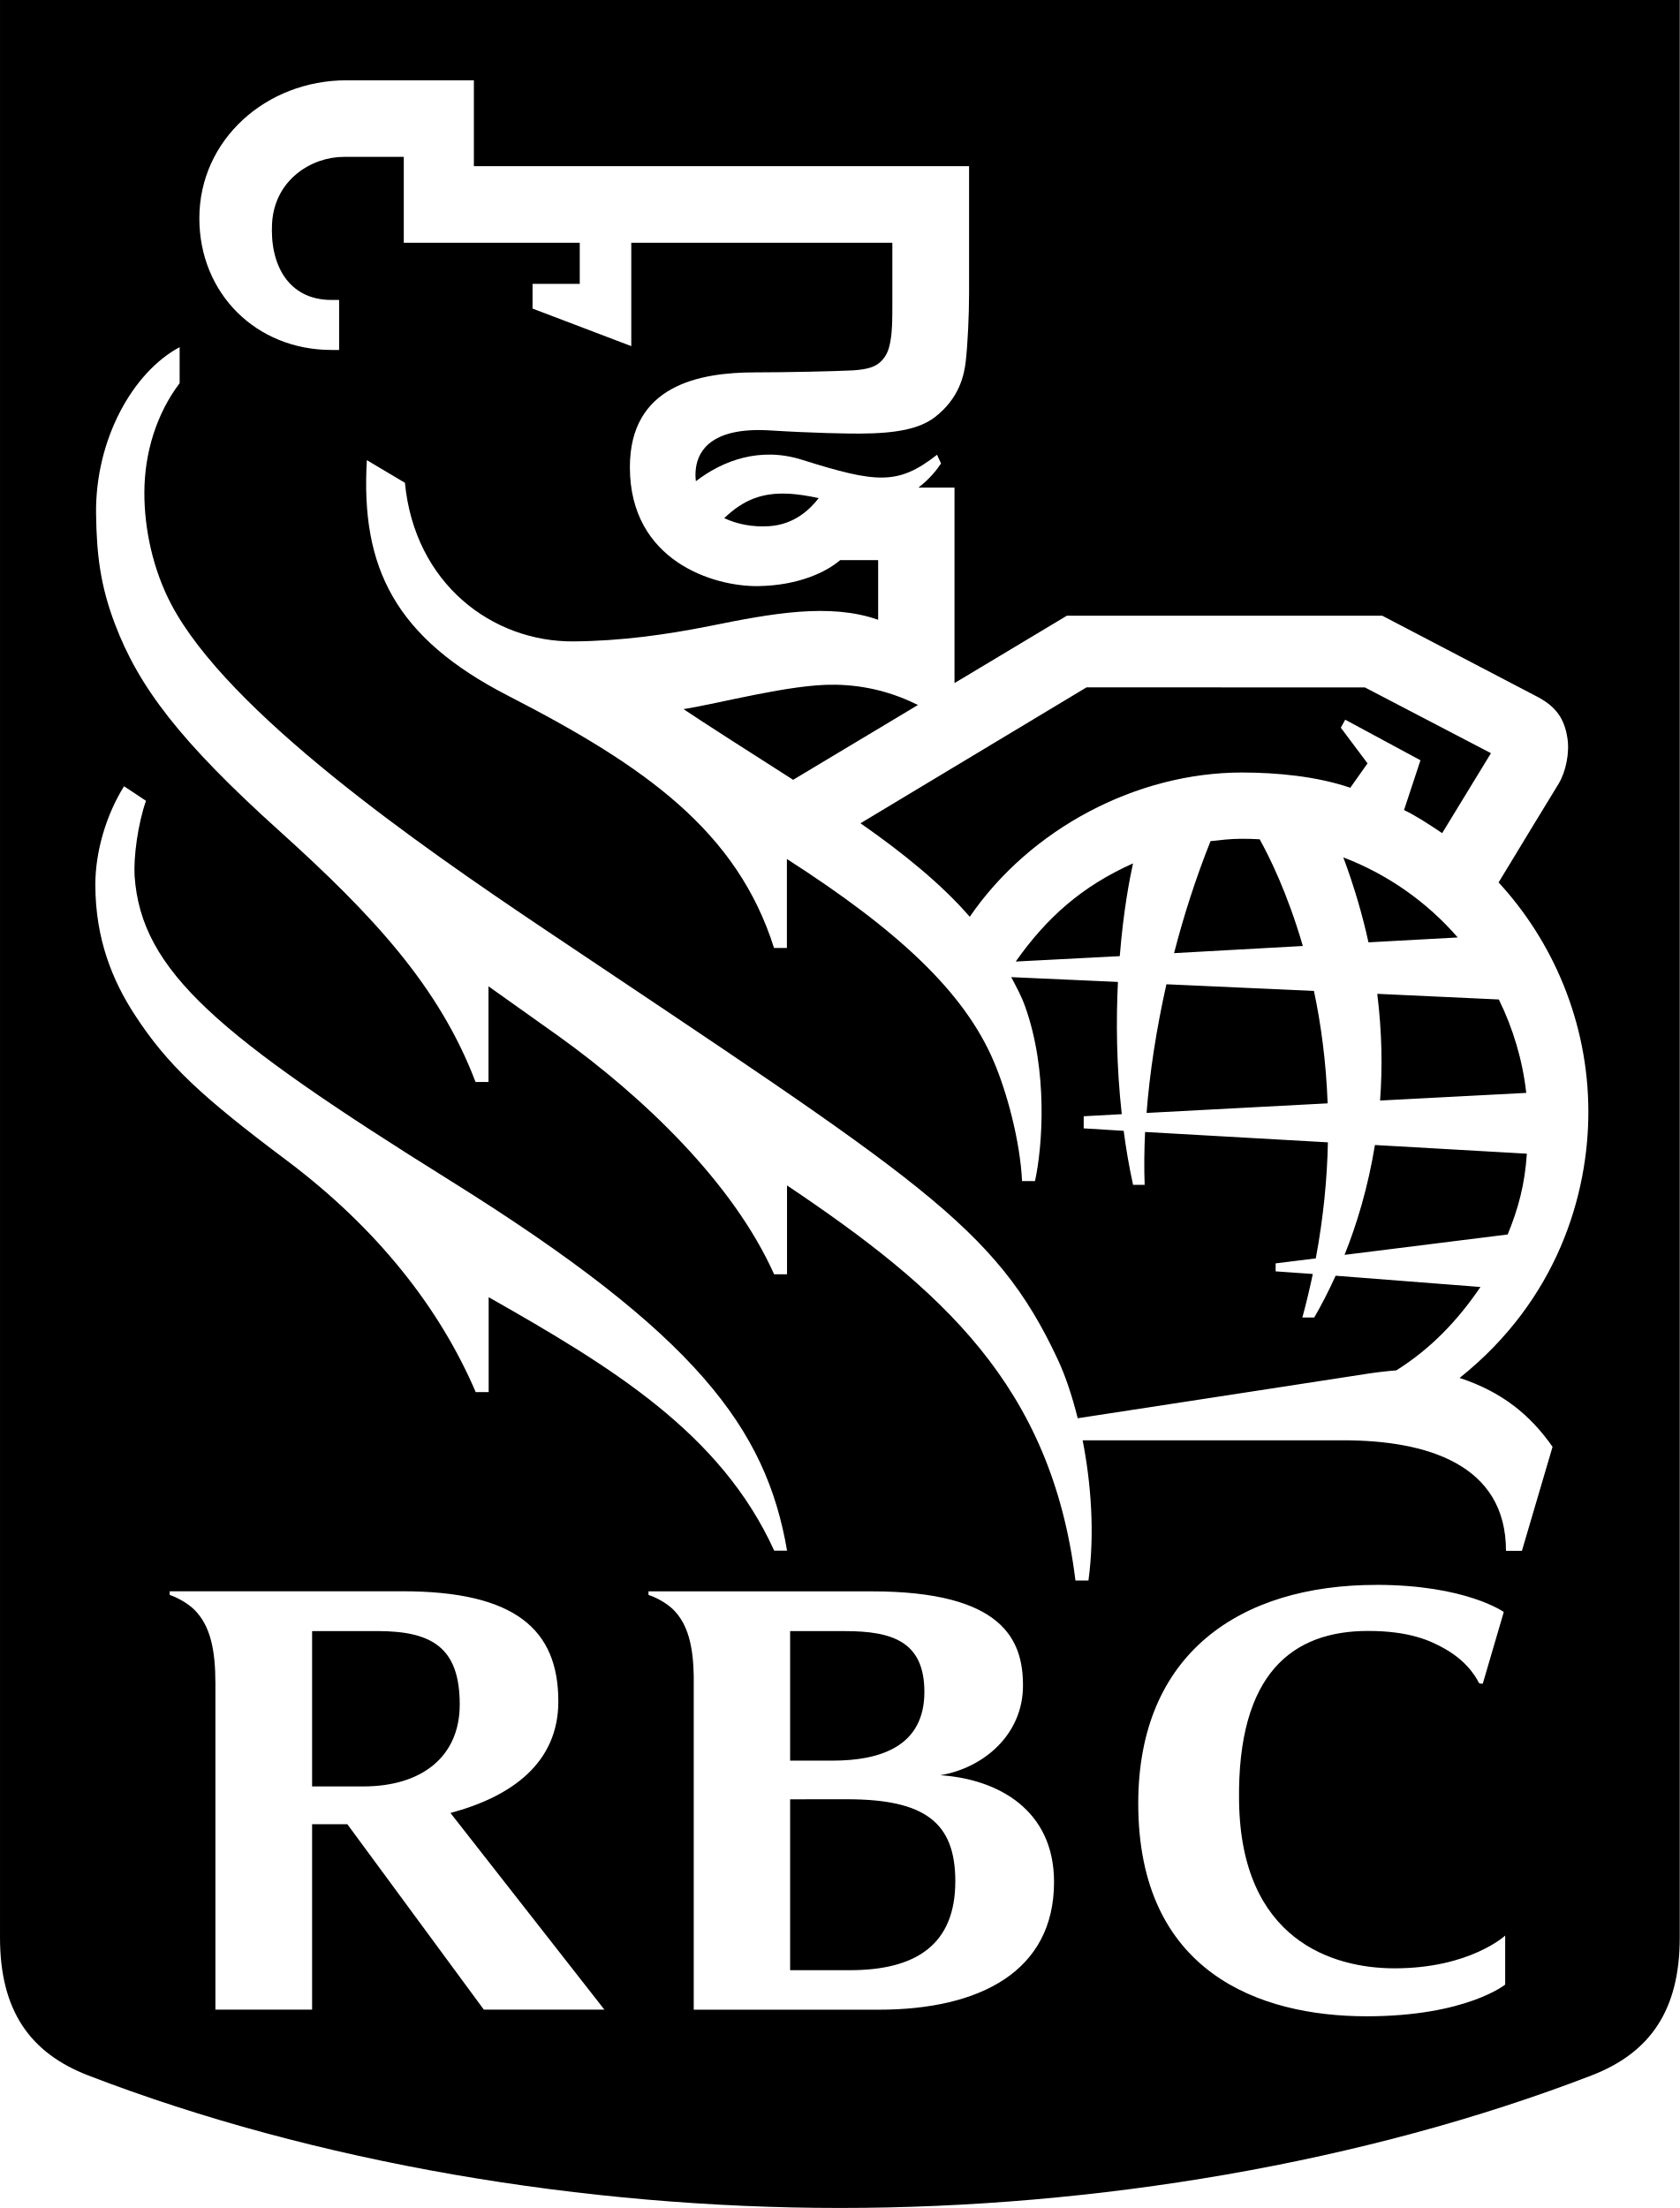
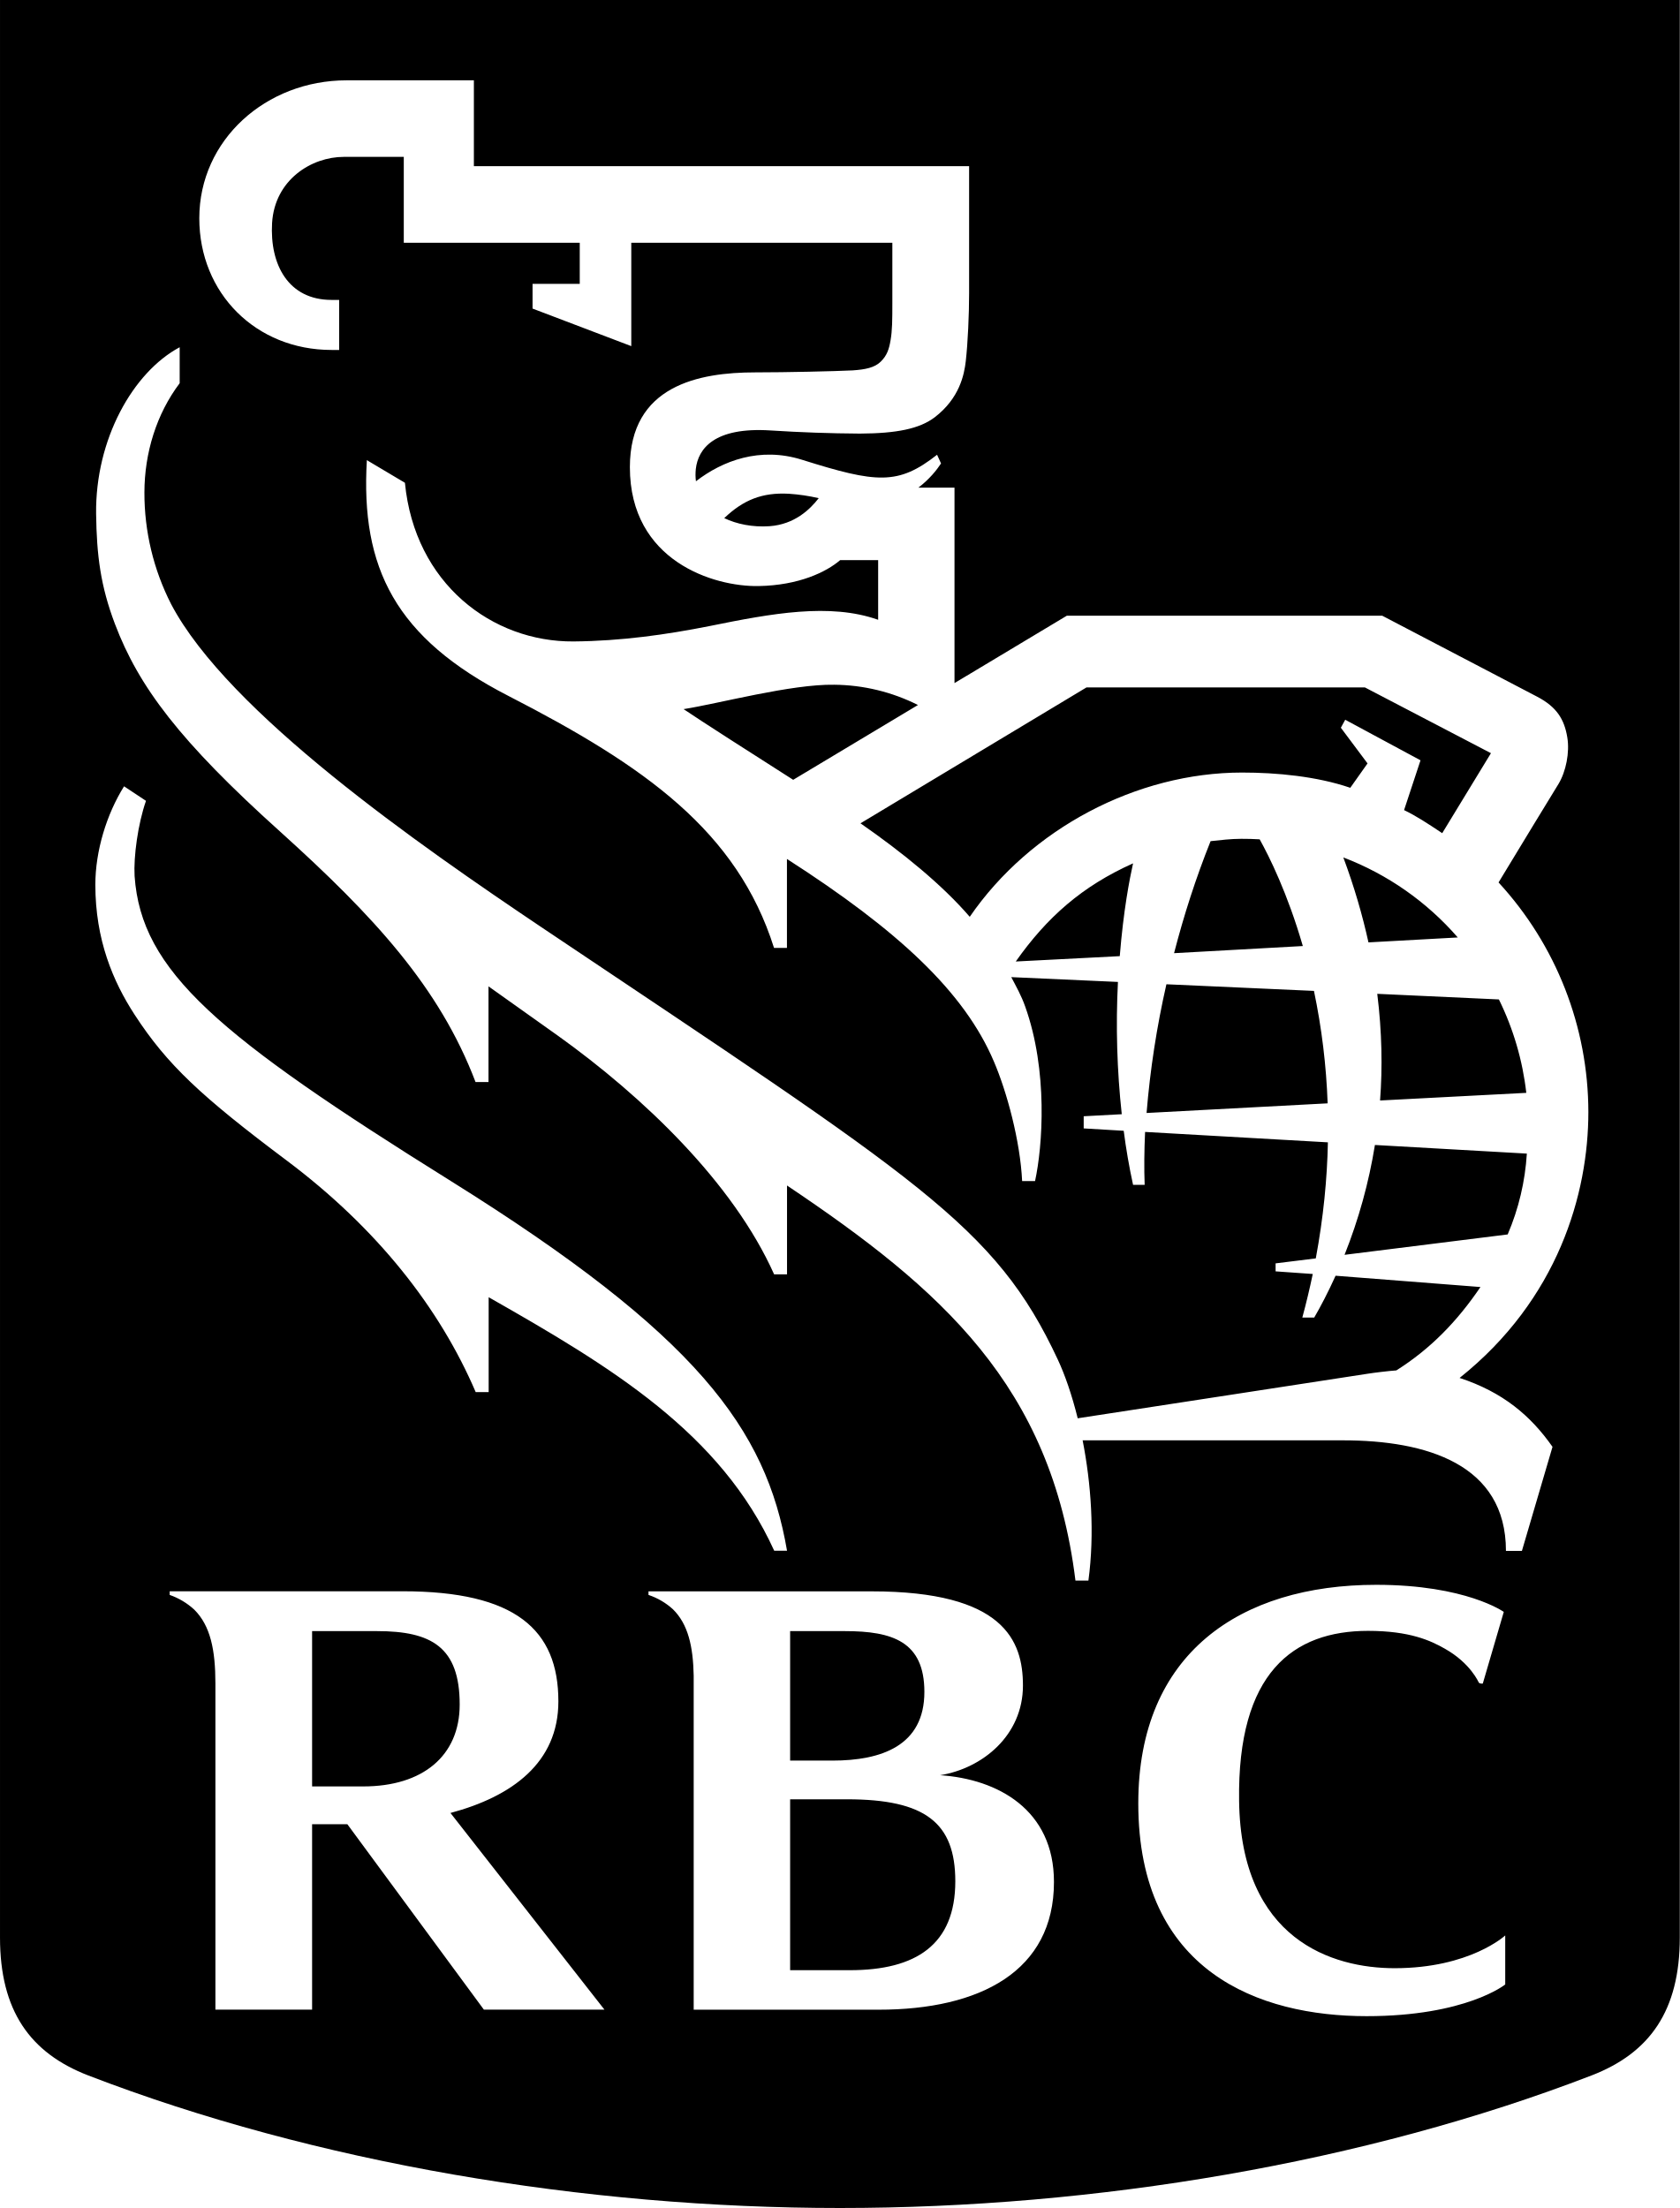
- <svg xmlns="http://www.w3.org/2000/svg" version="1.1" id="Layer_1" x="0px" y="0px" width="3953.906" height="5197.656" viewBox="0 0 39.539 51.977" enable-background="new 0 0 39.5 52" xml:space="preserve">
-   <defs id="defs17" />
-   <path d="m 0,0 v 45.611 c 0,1.717 0.703,2.715 2.078,3.246 5.343,2.058 11.672,3.119 17.693,3.119 6.018,0 12.345,-1.06 17.689,-3.119 1.375,-0.531 2.078,-1.529 2.078,-3.246 V 0 Z m 8.158,1.891 h 2.996 v 2.021 h 11.656 v 2.986 c 0,0.504 -0.03,1.179 -0.078,1.605 C 22.696,8.816 22.588,9.374 22,9.824 c -0.357,0.27 -0.894,0.379 -1.762,0.383 -0.285,10e-4 -1.11,-0.012 -2.1,-0.074 -1.328,-0.085 -1.706,0.43 -1.76,0.906 -0.011,0.1 -0.011,0.196 0.002,0.289 0.622,-0.48 1.502,-0.82 2.5,-0.504 1.758,0.553 2.26,0.6 3.176,-0.119 l 0.094,0.205 c -0.1,0.153 -0.276,0.373 -0.533,0.568 h 0.85 v 4.602 l 2.645,-1.586 h 7.424 c 0,0 3.135,1.638 3.65,1.908 0.456,0.24 0.635,0.53 0.705,0.955 0.061,0.355 -0.032,0.806 -0.205,1.094 -0.109,0.18 -0.963,1.576 -1.412,2.322 1.261,1.365 2.113,3.275 2.113,5.402 0,1.928 -0.714,4.414 -3.031,6.262 1.02,0.334 1.675,0.89 2.188,1.621 l -0.721,2.449 h -0.375 c 0,-2.042 -1.873,-2.602 -3.834,-2.602 h -6.131 c 0.198,1.008 0.288,2.187 0.137,3.301 H 25.314 c -0.567,-4.592 -3.161,-6.864 -6.789,-9.301 v 2.092 H 18.221 c -0.965,-2.158 -3.082,-4.179 -5.086,-5.615 -0.533,-0.38 -1.09,-0.775 -1.637,-1.164 v 2.252 h -0.305 c -0.85,-2.234 -2.393,-3.902 -4.594,-5.889 -2.379,-2.14 -3.337,-3.422 -3.895,-4.895 -0.338,-0.892 -0.43,-1.613 -0.443,-2.592 -0.021,-1.751 0.865,-3.332 1.967,-3.922 v 0.848 c -0.546,0.723 -0.828,1.641 -0.83,2.572 -0.003,0.861 0.203,1.817 0.631,2.631 1.339,2.548 5.849,5.677 8.711,7.6 8.905,5.972 10.682,7.015 12.16,10.184 0.165,0.353 0.33,0.826 0.467,1.379 1.286,-0.199 5.953,-0.911 6.812,-1.047 0.167,-0.027 0.509,-0.068 0.688,-0.08 0.805,-0.508 1.431,-1.155 1.98,-1.963 L 31.438,30.031 c -0.177,0.391 -0.351,0.721 -0.504,0.984 h -0.279 c 0.094,-0.346 0.175,-0.688 0.246,-1.025 l -0.875,-0.062 v -0.188 l 0.945,-0.117 c 0.18,-0.965 0.268,-1.879 0.285,-2.732 l -4.303,-0.244 c -0.021,0.442 -0.025,0.857 -0.01,1.244 h -0.273 c -0.094,-0.43 -0.167,-0.856 -0.221,-1.271 L 25.508,26.562 v -0.285 l 0.896,-0.049 c -0.126,-1.139 -0.135,-2.2 -0.09,-3.113 l -2.512,-0.113 c 0.117,0.222 0.24,0.443 0.326,0.688 0.544,1.517 0.412,3.294 0.234,4.113 h -0.305 c -0.045,-0.946 -0.361,-2.107 -0.664,-2.812 -0.695,-1.639 -2.255,-3.09 -4.871,-4.77 v 2.094 H 18.219 c -0.869,-2.75 -3.035,-4.281 -6.254,-5.934 C 9.309,15.018 8.485,13.374 8.635,10.832 L 9.531,11.365 c 0.229,2.376 2.056,3.748 3.969,3.734 1.126,-0.01 2.181,-0.159 3.199,-0.361 1.472,-0.299 2.834,-0.549 3.971,-0.148 v -1.404 h -0.895 c -0.32,0.275 -0.967,0.594 -1.92,0.611 -1.047,0.018 -3.029,-0.584 -3.029,-2.799 0,-1.924 1.626,-2.232 2.951,-2.232 0.712,0 1.893,-0.026 2.293,-0.047 0.295,-0.02 0.517,-0.063 0.662,-0.207 0.15,-0.147 0.195,-0.299 0.229,-0.496 0.042,-0.239 0.043,-0.482 0.043,-0.895 v -1.406 H 14.859 V 8.148 L 12.535,7.264 V 6.682 h 1.111 V 5.715 H 9.504 V 3.693 H 8.092 c -0.754,0 -1.625,0.532 -1.688,1.557 -0.057,0.983 0.385,1.811 1.398,1.811 H 7.982 V 8.238 H 7.803 c -1.775,0 -3.111,-1.332 -3.111,-3.1 0,-1.844 1.568,-3.248 3.467,-3.248 z m 10.41,9.732 c -0.632,-0.034 -1.072,0.146 -1.521,0.574 0.294,0.14 0.661,0.216 1.066,0.189 0.587,-0.042 0.949,-0.392 1.158,-0.66 -0.261,-0.057 -0.493,-0.092 -0.703,-0.104 z m 1.068,4.496 c -1.013,-0.018 -2.722,0.445 -3.547,0.574 0.369,0.251 1.678,1.09 2.58,1.664 l 2.938,-1.762 c -0.578,-0.285 -1.215,-0.468 -1.971,-0.477 z m 5.938,0.062 -5.32,3.199 c 0.998,0.694 1.919,1.445 2.572,2.201 1.424,-2.075 3.929,-3.396 6.41,-3.396 0.811,0.001 1.756,0.088 2.547,0.359 l 0.406,-0.574 -0.629,-0.84 0.104,-0.188 1.771,0.955 -0.387,1.172 c 0.287,0.138 0.549,0.311 0.898,0.543 L 35.094,17.73 32.127,16.182 Z m -22.654,2.328 0.516,0.342 c -0.191,0.548 -0.294,1.317 -0.268,1.771 0.156,2.242 1.961,3.756 7.436,7.174 5.805,3.624 7.429,5.837 7.922,8.707 h -0.303 c -1.259,-2.77 -3.82,-4.319 -6.721,-5.967 v 2.234 h -0.305 c -0.844,-1.97 -2.311,-3.85 -4.459,-5.461 -1.994,-1.496 -2.801,-2.242 -3.57,-3.426 -0.509,-0.783 -0.924,-1.763 -0.924,-3.059 0,-0.793 0.264,-1.658 0.676,-2.316 z m 26.295,1.236 c -0.243,0 -0.486,0.03 -0.721,0.055 -0.347,0.869 -0.629,1.747 -0.859,2.637 l 3.031,-0.168 c -0.36,-1.243 -0.79,-2.106 -1.016,-2.512 -0.144,-0.009 -0.291,-0.012 -0.436,-0.012 z m 2.404,0.438 c 0.257,0.691 0.451,1.357 0.592,2 L 34.312,22.068 c -0.722,-0.832 -1.645,-1.485 -2.693,-1.885 z m -4.949,0.141 c -1.197,0.536 -2.024,1.265 -2.762,2.311 l 2.449,-0.127 c 0.088,-1.087 0.231,-1.811 0.312,-2.184 z m 0.785,2.846 c -0.237,1.057 -0.395,2.087 -0.467,3.029 L 31.25,25.973 c -0.036,-0.979 -0.157,-1.865 -0.322,-2.646 z m 4.963,0.225 c 0.111,0.897 0.125,1.737 0.066,2.512 l 3.441,-0.18 c -0.088,-0.782 -0.313,-1.521 -0.645,-2.199 z m -0.055,3.559 c -0.163,1.002 -0.429,1.873 -0.715,2.586 l 3.84,-0.48 c 0.246,-0.599 0.404,-1.174 0.451,-1.902 z m 0.029,10.354 c 2.116,0 3.004,0.639 3.004,0.639 l -0.494,1.686 c 0,0 -0.066,0.012 -0.094,-0.021 -0.005,-0.004 -0.192,-0.457 -0.799,-0.799 -0.334,-0.189 -0.825,-0.42 -1.809,-0.42 -1.762,0 -3.079,0.983 -3.035,4.004 0.043,3.268 2.197,3.938 3.66,3.938 1.775,0 2.604,-0.771 2.604,-0.771 v 1.154 c -1e-6,1e-6 -0.921,0.746 -3.262,0.746 -2.519,0 -5.375,-1.033 -5.375,-5.01 0,-3.53 2.398,-5.145 5.6,-5.145 z M 3.994,37.459 h 5.482 c 2.65,0 3.666,0.899 3.666,2.592 0,1.443 -1.088,2.238 -2.539,2.627 l 3.623,4.629 h -2.838 L 8.176,42.943 H 7.346 V 47.307 H 5.07 v -7.68 c 0,-0.78 -0.115,-1.357 -0.498,-1.736 -0.149,-0.145 -0.375,-0.276 -0.578,-0.346 z m 11.27,0.002 h 5.254 c 3.112,0 3.561,1.16 3.561,2.217 0,1.173 -0.951,1.949 -1.949,2.111 1.356,0.089 2.681,0.813 2.68,2.514 0,2.095 -1.733,3.006 -4.127,3.006 h -4.354 v -7.863 c -0.014,-0.692 -0.132,-1.212 -0.488,-1.562 -0.165,-0.16 -0.417,-0.289 -0.576,-0.338 z m -7.918,0.936 v 3.656 h 1.205 c 1.399,0 2.27,-0.718 2.27,-1.928 0,-1.354 -0.666,-1.729 -1.943,-1.729 z m 11.252,0 v 3.049 h 0.994 c 1.155,0 2.166,-0.349 2.166,-1.617 0,-1.188 -0.755,-1.432 -1.869,-1.432 z m 0,3.959 v 4.023 h 1.404 c 1.56,0 2.483,-0.601 2.484,-2.092 0,-1.379 -0.707,-1.932 -2.549,-1.932 z" id="path3" />
+ <svg xmlns="http://www.w3.org/2000/svg" width="3953.906" height="5197.656" viewBox="0 0 39.539 51.977">
+   <path d="M0 0v45.611c0 1.717.703 2.715 2.078 3.246 5.343 2.058 11.672 3.12 17.693 3.12 6.018 0 12.346-1.06 17.69-3.12 1.375-.53 2.078-1.529 2.078-3.246V0zm8.158 1.89h2.996v2.022h11.657v2.986c0 .504-.03 1.18-.079 1.606-.036.312-.144.87-.732 1.32-.357.27-.894.379-1.762.383a36.21 36.21 0 0 1-2.1-.074c-1.327-.085-1.705.43-1.76.906-.01.1-.01.196.003.29.622-.48 1.502-.82 2.5-.505 1.758.553 2.26.6 3.176-.119l.093.205c-.1.153-.276.374-.533.569h.85v4.601l2.644-1.586h7.424s3.136 1.638 3.65 1.908c.457.24.636.53.706.955.06.355-.032.806-.205 1.094-.11.18-.964 1.576-1.413 2.322a7.99 7.99 0 0 1 2.114 5.403c0 1.928-.714 4.413-3.031 6.261 1.02.334 1.674.89 2.187 1.622l-.72 2.449h-.376c0-2.042-1.873-2.602-3.834-2.602h-6.13c.197 1.008.287 2.187.136 3.301h-.305c-.567-4.592-3.16-6.864-6.789-9.3v2.091h-.304c-.965-2.158-3.082-4.18-5.086-5.615l-1.637-1.164v2.252h-.305c-.85-2.234-2.392-3.902-4.593-5.889-2.38-2.14-3.337-3.422-3.895-4.895-.338-.892-.43-1.612-.443-2.591-.021-1.751.865-3.332 1.967-3.922v.847c-.546.723-.829 1.642-.83 2.573a5.752 5.752 0 0 0 .63 2.63c1.34 2.549 5.85 5.677 8.711 7.6 8.905 5.972 10.682 7.015 12.16 10.184.165.353.33.826.467 1.379 1.286-.2 5.954-.911 6.813-1.047.167-.027.51-.068.687-.08.805-.508 1.432-1.155 1.98-1.963l-3.41-.266c-.177.391-.35.722-.503.985h-.28c.094-.346.175-.689.246-1.026l-.875-.062v-.188l.946-.117c.18-.965.268-1.88.285-2.732l-4.303-.245c-.02.442-.025.858-.01 1.245h-.273c-.094-.43-.167-.857-.22-1.272l-.942-.056v-.286l.896-.048a19.637 19.637 0 0 1-.09-3.114l-2.511-.113c.117.222.24.442.326.687.544 1.517.412 3.295.234 4.114h-.304c-.045-.946-.361-2.107-.664-2.813-.695-1.639-2.256-3.09-4.872-4.77v2.094h-.304c-.87-2.75-3.035-4.28-6.254-5.933-2.656-1.363-3.48-3.007-3.33-5.549l.896.533c.23 2.376 2.056 3.749 3.969 3.735 1.126-.01 2.181-.16 3.2-.362 1.471-.299 2.833-.55 3.97-.148v-1.404h-.895c-.32.275-.967.594-1.92.61-1.047.019-3.029-.583-3.029-2.798 0-1.924 1.626-2.232 2.951-2.232.712 0 1.893-.026 2.293-.047.295-.02.517-.063.662-.207.15-.147.195-.3.229-.496.042-.24.043-.482.043-.895V5.715h-6.145v2.433l-2.324-.884v-.582h1.111v-.967H9.504V3.693H8.092c-.754 0-1.625.532-1.688 1.557-.057.983.386 1.81 1.399 1.81h.18v1.178h-.18c-1.775 0-3.112-1.331-3.112-3.1 0-1.843 1.568-3.247 3.467-3.247zm10.41 9.733c-.631-.034-1.072.146-1.521.574.294.14.661.217 1.066.19.587-.042.95-.392 1.158-.66a4.391 4.391 0 0 0-.703-.104zm1.069 4.496c-1.013-.018-2.722.445-3.547.574.369.251 1.678 1.09 2.58 1.664l2.937-1.761a4.47 4.47 0 0 0-1.97-.477zm5.937.063l-5.32 3.199c.998.694 1.92 1.445 2.572 2.201 1.424-2.075 3.93-3.396 6.41-3.396.811 0 1.756.088 2.547.359l.406-.574-.628-.84.103-.188 1.772.955-.387 1.172c.287.138.55.311.898.543l1.147-1.883-2.967-1.548zM2.92 18.51l.516.342c-.191.548-.294 1.317-.268 1.771.156 2.242 1.96 3.756 7.436 7.174 5.805 3.624 7.428 5.837 7.921 8.707h-.302c-1.26-2.77-3.82-4.319-6.721-5.967v2.234h-.305c-.844-1.97-2.31-3.85-4.459-5.46-1.994-1.496-2.801-2.242-3.57-3.426-.509-.783-.924-1.763-.924-3.059 0-.793.264-1.658.676-2.316zm26.295 1.236c-.243 0-.486.03-.72.055-.348.869-.63 1.747-.86 2.637l3.031-.168c-.36-1.243-.79-2.106-1.016-2.512a7.014 7.014 0 0 0-.435-.012zm2.404.438c.257.69.45 1.357.592 2l2.102-.116a6.761 6.761 0 0 0-2.694-1.884zm-4.95.14c-1.196.536-2.023 1.265-2.76 2.31l2.448-.126c.088-1.087.23-1.81.313-2.184zm.786 2.846a21.516 21.516 0 0 0-.467 3.03l4.262-.227a15.577 15.577 0 0 0-.322-2.647zm4.963.225c.111.897.125 1.736.066 2.511l3.442-.18a6.695 6.695 0 0 0-.645-2.199zm-.055 3.558a12.249 12.249 0 0 1-.715 2.586l3.84-.48a5.74 5.74 0 0 0 .451-1.903zm.03 10.354c2.116 0 3.003.638 3.003.638l-.494 1.686s-.065.011-.093-.022c-.005-.004-.192-.456-.8-.798-.333-.19-.824-.42-1.808-.42-1.762 0-3.079.983-3.035 4.004.043 3.268 2.197 3.937 3.66 3.937 1.775 0 2.604-.771 2.604-.771v1.154s-.921.746-3.262.746c-2.519 0-5.375-1.033-5.375-5.01 0-3.53 2.398-5.144 5.6-5.144zm-28.399.152h5.483c2.65 0 3.666.899 3.666 2.592 0 1.443-1.088 2.238-2.54 2.627l3.624 4.629h-2.838l-3.213-4.364h-.83v4.364H5.07v-7.68c0-.78-.115-1.357-.498-1.736a1.66 1.66 0 0 0-.578-.346zm11.27.002h5.254c3.112 0 3.56 1.16 3.56 2.217 0 1.173-.951 1.95-1.95 2.111 1.357.09 2.682.813 2.68 2.514 0 2.095-1.732 3.006-4.126 3.006h-4.354v-7.864c-.014-.692-.132-1.211-.488-1.562a1.614 1.614 0 0 0-.576-.338zm-7.918.936v3.656H8.55c1.399 0 2.27-.718 2.27-1.928 0-1.354-.667-1.728-1.944-1.728zm11.252 0v3.048h.994c1.155 0 2.166-.349 2.166-1.617 0-1.188-.755-1.431-1.87-1.431zm0 3.959v4.023h1.404c1.56 0 2.483-.6 2.484-2.092 0-1.379-.707-1.931-2.549-1.931z" />
</svg>
